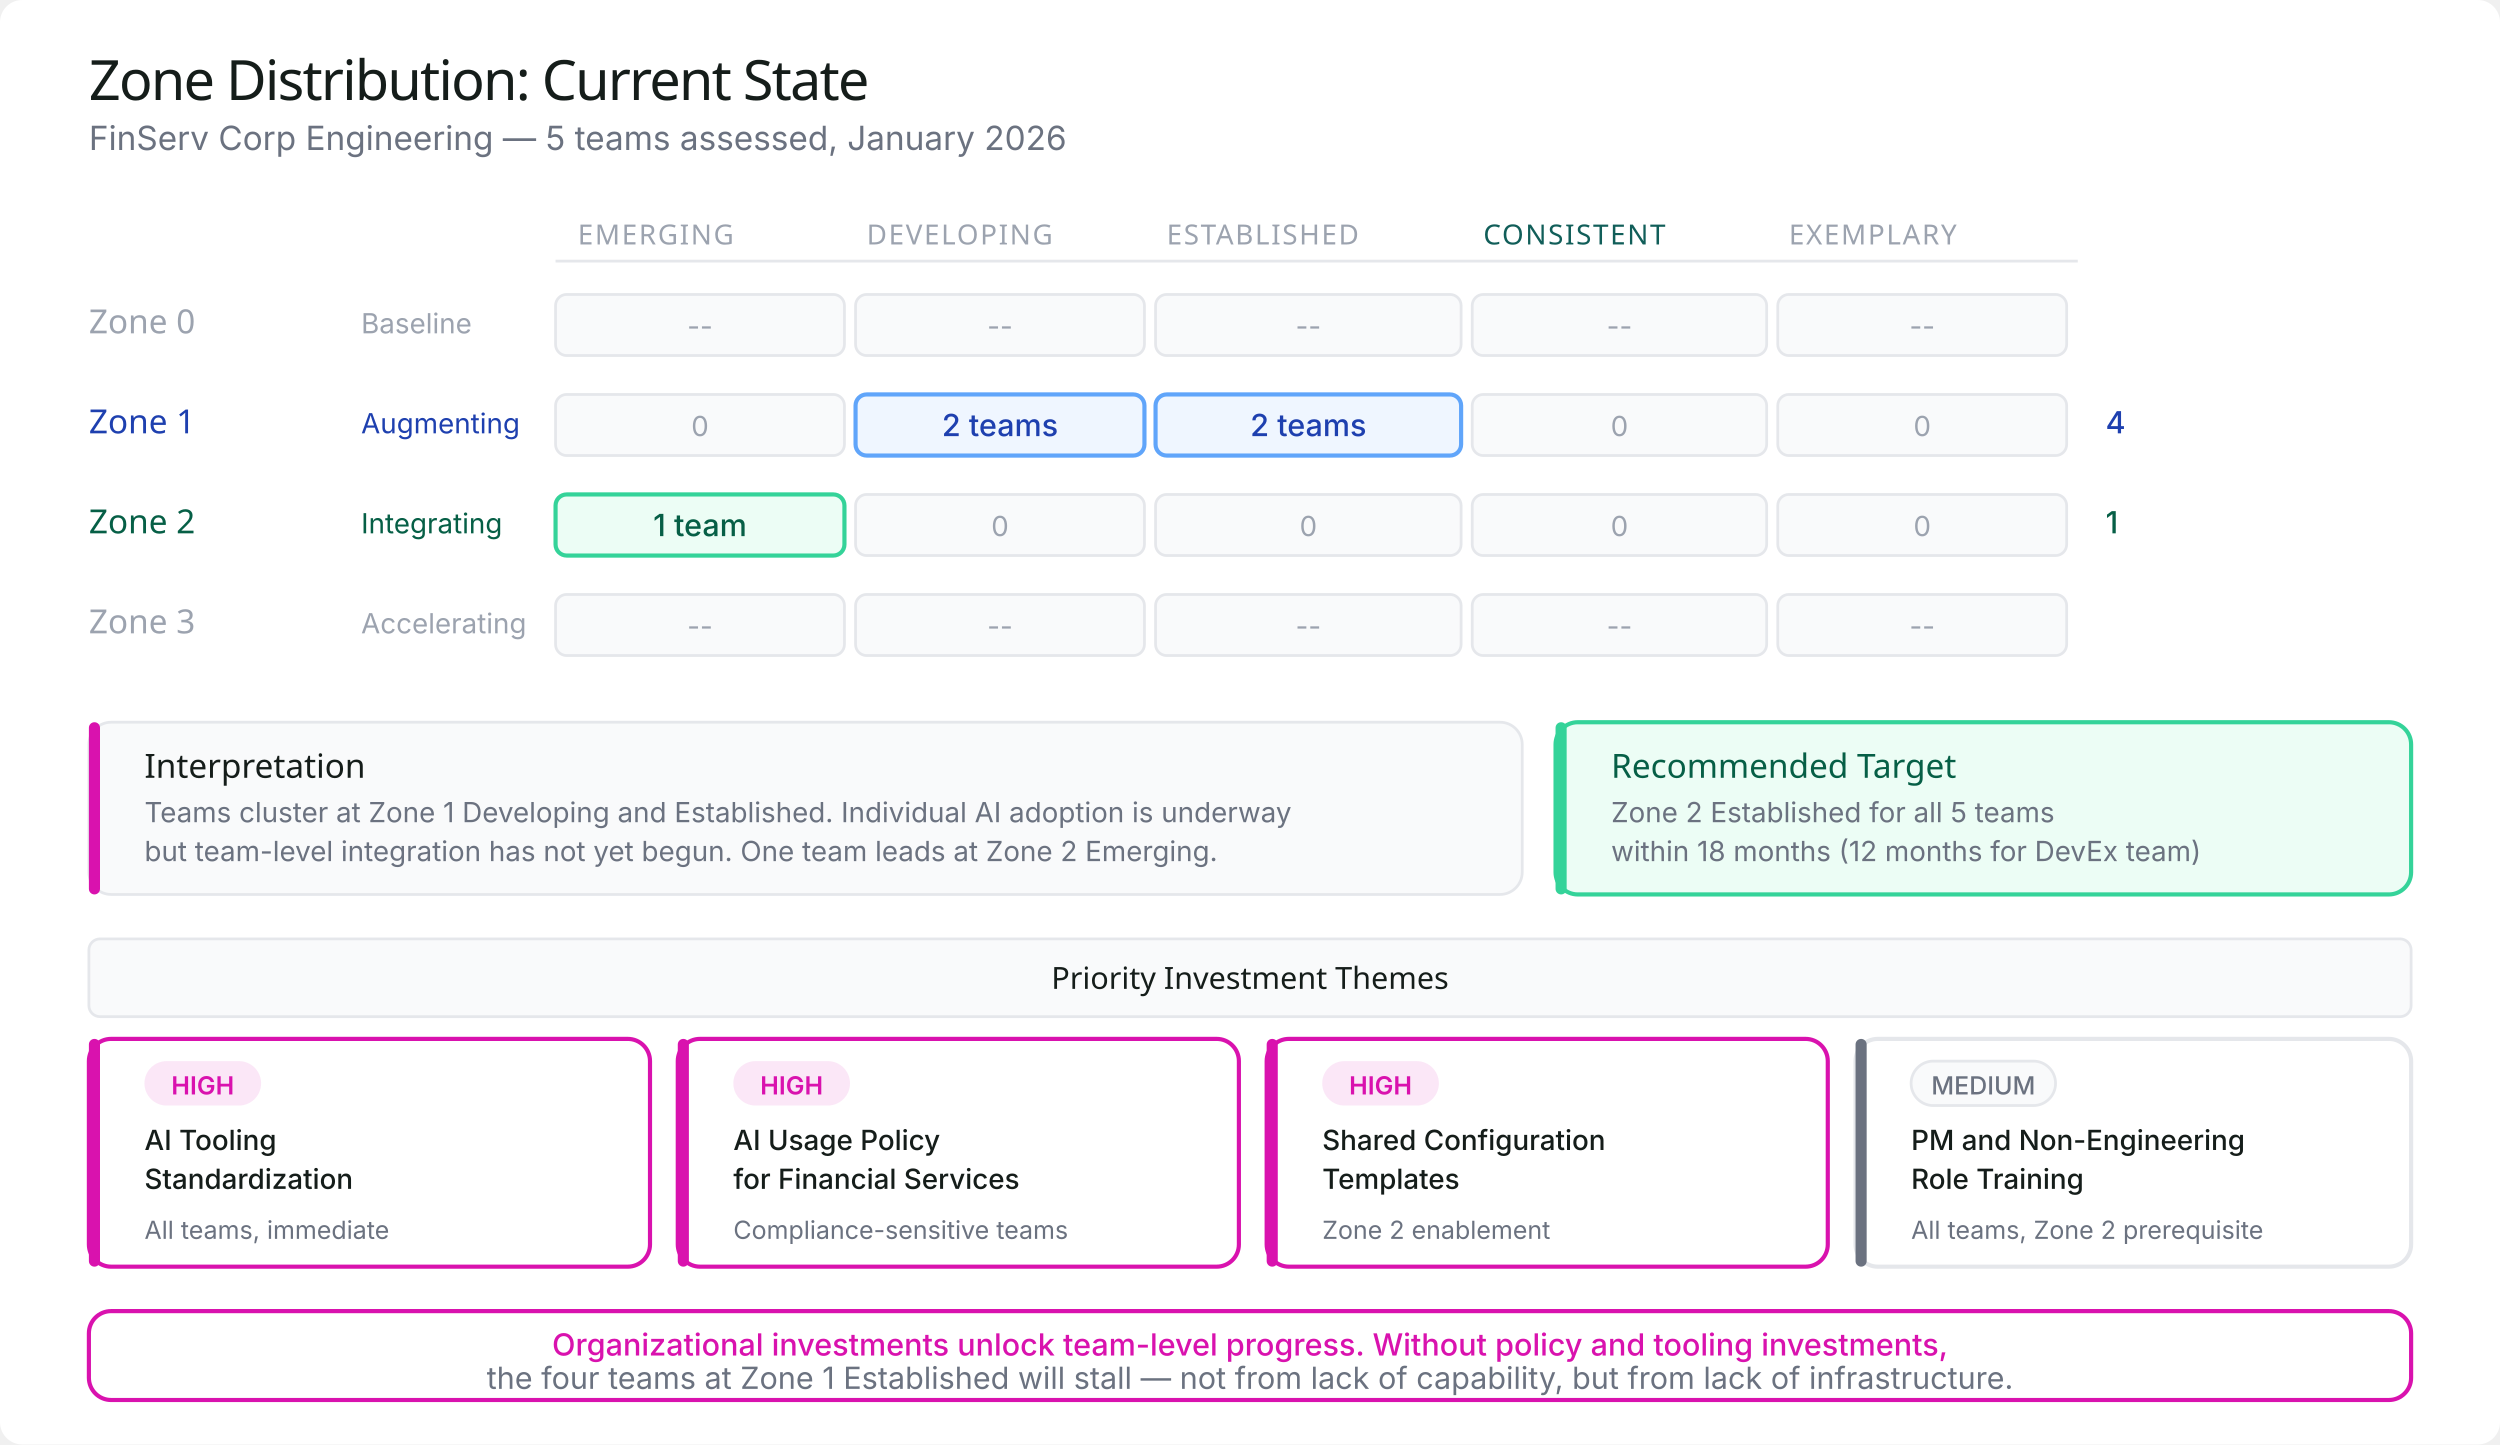
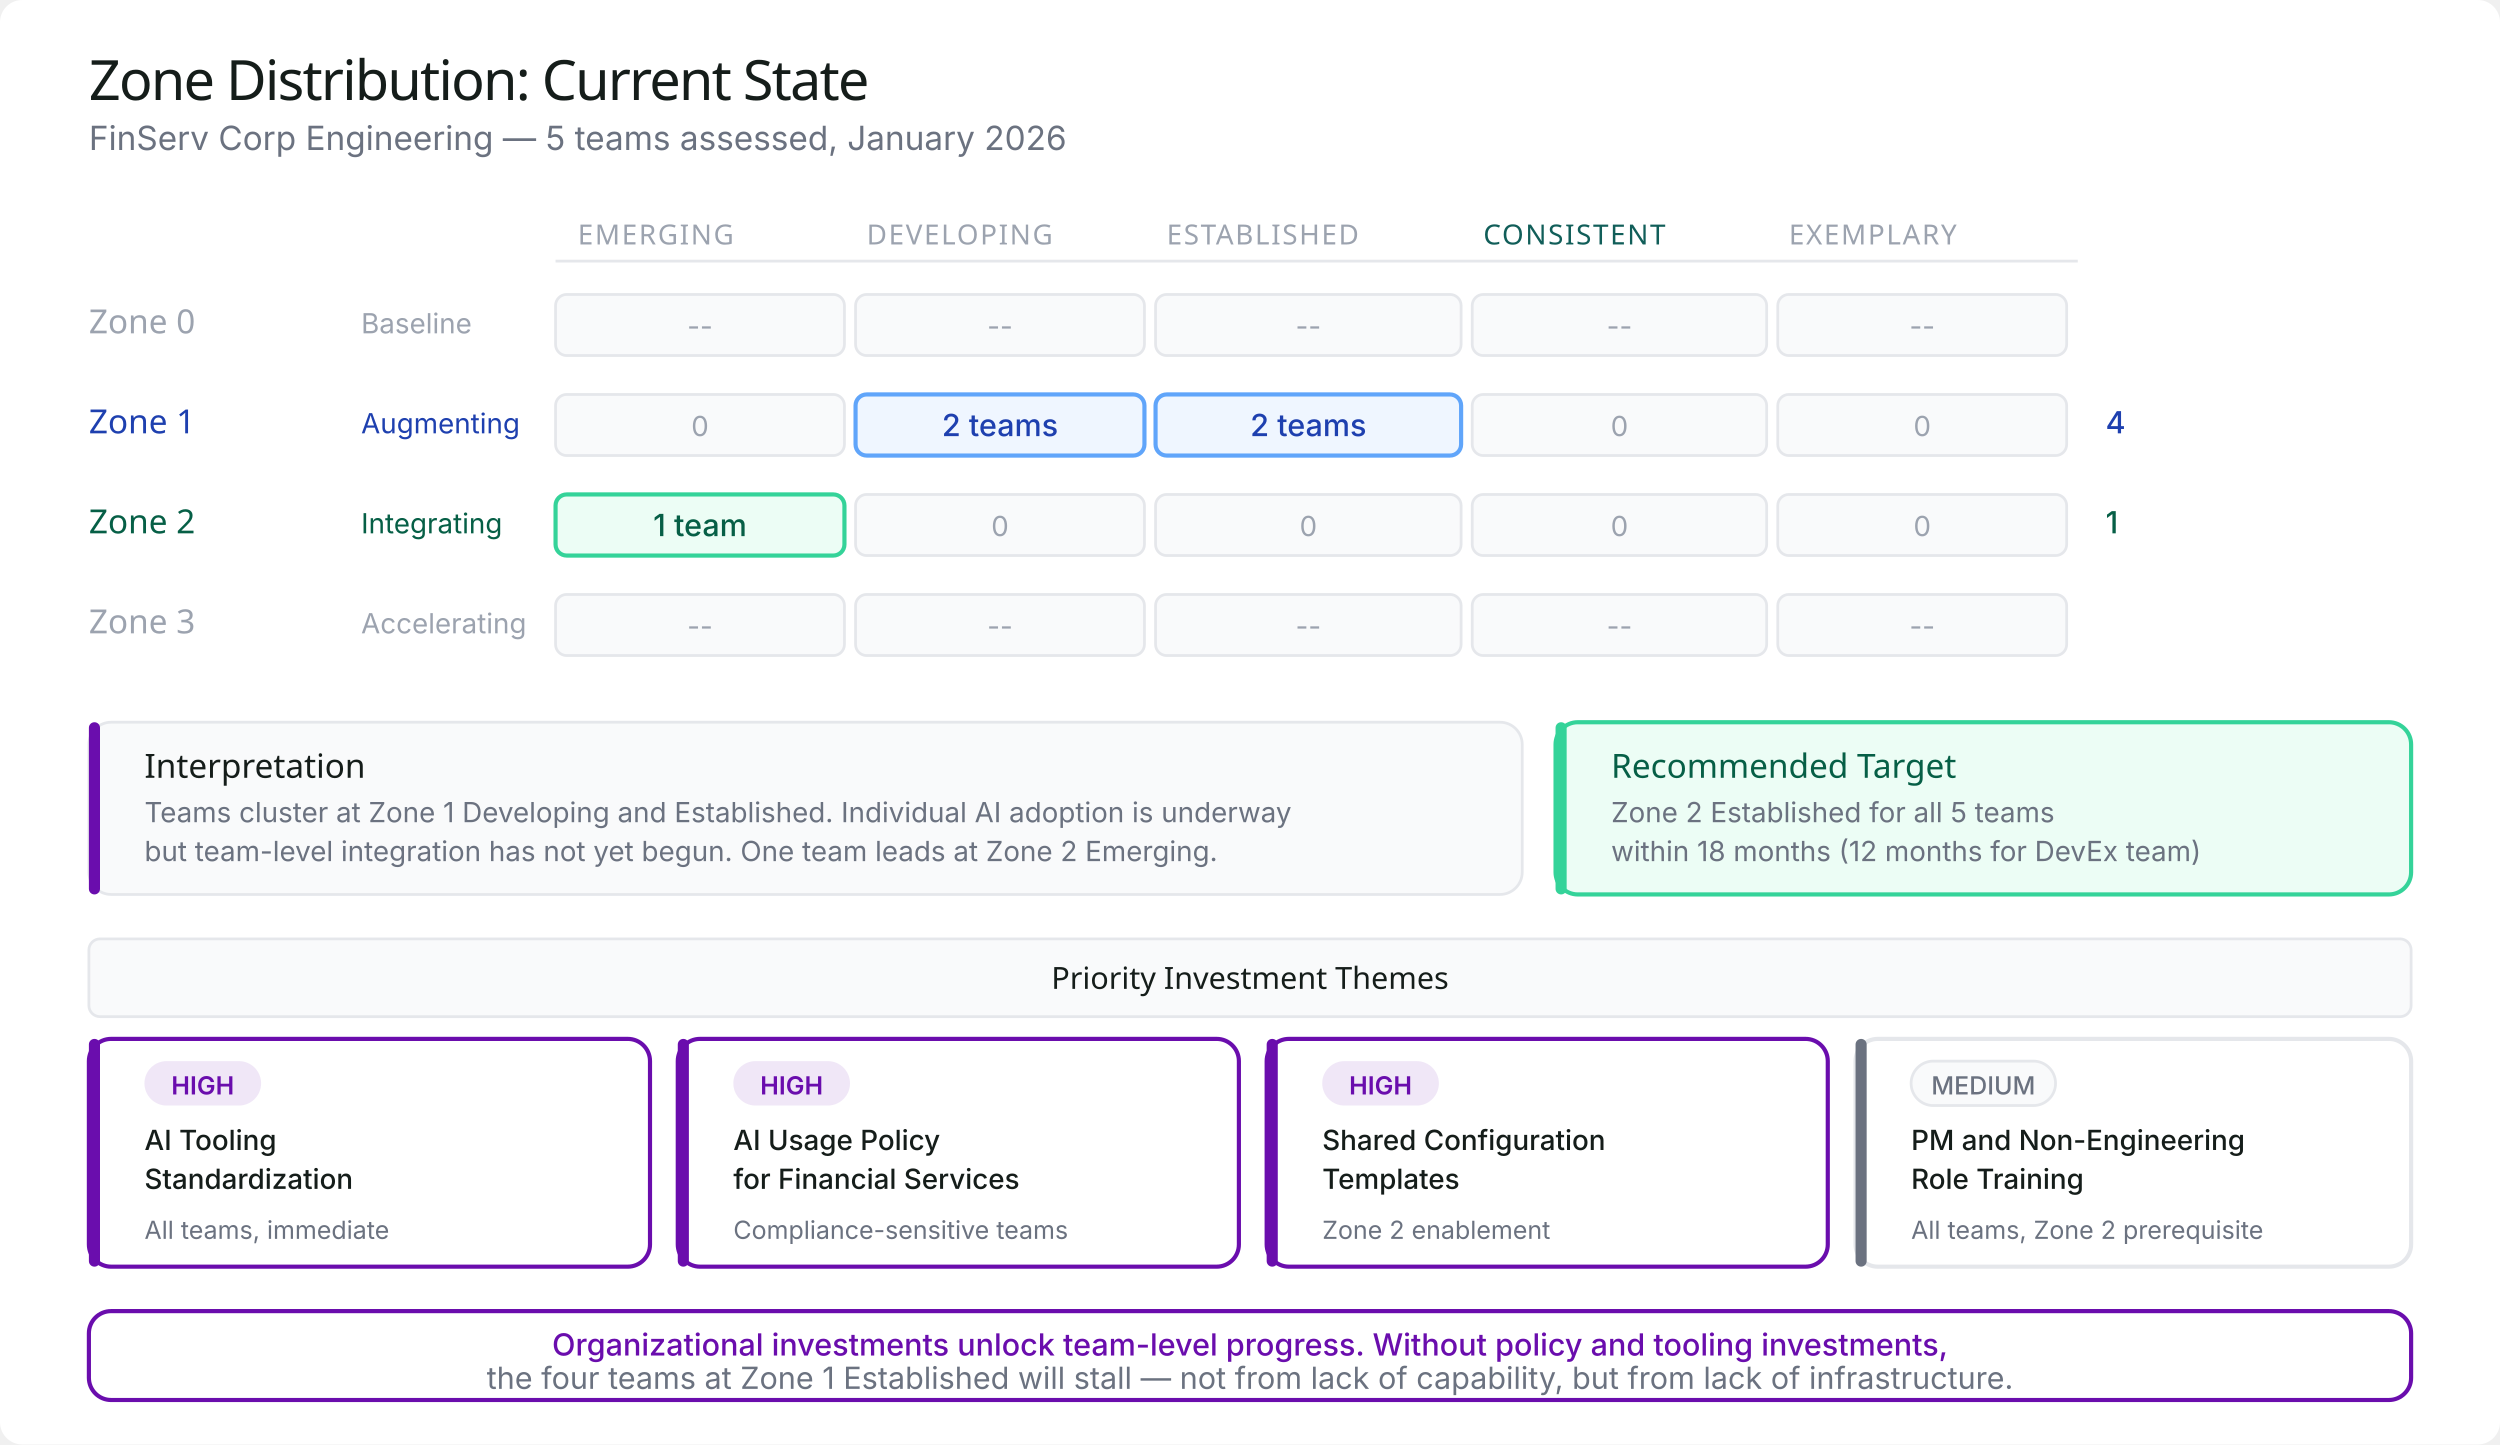
<svg xmlns="http://www.w3.org/2000/svg" viewBox="0 0 900 520" font-family="'Inter', sans-serif">
  <rect width="900" height="520" fill="#fff" rx="8" />
  <text x="32" y="36" font-family="'DM Sans', sans-serif" font-size="20" font-weight="400" fill="#151D1A" letter-spacing="-0.03em">Zone Distribution: Current State</text>
  <text x="32" y="54" font-size="12" fill="#6B7280">FinServ Corp Engineering — 5 teams assessed, January 2026</text>
  <text x="208" y="88" font-family="'DM Sans', sans-serif" font-size="10" font-weight="500" fill="#9CA3AF" letter-spacing="0.06em">EMERGING</text>
  <text x="312" y="88" font-family="'DM Sans', sans-serif" font-size="10" font-weight="500" fill="#9CA3AF" letter-spacing="0.06em">DEVELOPING</text>
  <text x="420" y="88" font-family="'DM Sans', sans-serif" font-size="10" font-weight="500" fill="#9CA3AF" letter-spacing="0.06em">ESTABLISHED</text>
  <text x="534" y="88" font-family="'DM Sans', sans-serif" font-size="10" font-weight="500" fill="#115E59" letter-spacing="0.06em">CONSISTENT</text>
  <text x="644" y="88" font-family="'DM Sans', sans-serif" font-size="10" font-weight="500" fill="#9CA3AF" letter-spacing="0.06em">EXEMPLARY</text>
  <line x1="200" y1="94" x2="748" y2="94" stroke="#E5E7EB" stroke-width="1" />
  <text x="32" y="120" font-family="'DM Sans', sans-serif" font-size="12" font-weight="500" fill="#9CA3AF">Zone 0</text>
  <text x="130" y="120" font-size="10" fill="#9CA3AF">Baseline</text>
  <rect x="200" y="106" width="104" height="22" rx="4" fill="#F9FAFB" stroke="#E5E7EB" stroke-width="1" />
  <text x="252" y="121" text-anchor="middle" font-size="10" fill="#9CA3AF">--</text>
  <rect x="308" y="106" width="104" height="22" rx="4" fill="#F9FAFB" stroke="#E5E7EB" stroke-width="1" />
  <text x="360" y="121" text-anchor="middle" font-size="10" fill="#9CA3AF">--</text>
  <rect x="416" y="106" width="110" height="22" rx="4" fill="#F9FAFB" stroke="#E5E7EB" stroke-width="1" />
  <text x="471" y="121" text-anchor="middle" font-size="10" fill="#9CA3AF">--</text>
  <rect x="530" y="106" width="106" height="22" rx="4" fill="#F9FAFB" stroke="#E5E7EB" stroke-width="1" />
  <text x="583" y="121" text-anchor="middle" font-size="10" fill="#9CA3AF">--</text>
  <rect x="640" y="106" width="104" height="22" rx="4" fill="#F9FAFB" stroke="#E5E7EB" stroke-width="1" />
  <text x="692" y="121" text-anchor="middle" font-size="10" fill="#9CA3AF">--</text>
  <text x="32" y="156" font-family="'DM Sans', sans-serif" font-size="12" font-weight="500" fill="#1E40AF">Zone 1</text>
  <text x="130" y="156" font-size="10" fill="#1E40AF">Augmenting</text>
  <rect x="200" y="142" width="104" height="22" rx="4" fill="#F9FAFB" stroke="#E5E7EB" stroke-width="1" />
  <text x="252" y="157" text-anchor="middle" font-size="10" fill="#9CA3AF">0</text>
  <rect x="308" y="142" width="104" height="22" rx="4" fill="#EFF6FF" stroke="#60A5FA" stroke-width="1.5" />
  <text x="360" y="157" text-anchor="middle" font-size="11" font-weight="500" fill="#1E40AF">2 teams</text>
  <rect x="416" y="142" width="110" height="22" rx="4" fill="#EFF6FF" stroke="#60A5FA" stroke-width="1.5" />
  <text x="471" y="157" text-anchor="middle" font-size="11" font-weight="500" fill="#1E40AF">2 teams</text>
  <rect x="530" y="142" width="106" height="22" rx="4" fill="#F9FAFB" stroke="#E5E7EB" stroke-width="1" />
  <text x="583" y="157" text-anchor="middle" font-size="10" fill="#9CA3AF">0</text>
  <rect x="640" y="142" width="104" height="22" rx="4" fill="#F9FAFB" stroke="#E5E7EB" stroke-width="1" />
  <text x="692" y="157" text-anchor="middle" font-size="10" fill="#9CA3AF">0</text>
  <text x="758" y="156" font-size="11" font-weight="500" fill="#1E40AF">4</text>
  <text x="32" y="192" font-family="'DM Sans', sans-serif" font-size="12" font-weight="500" fill="#065F46">Zone 2</text>
  <text x="130" y="192" font-size="10" fill="#065F46">Integrating</text>
  <rect x="200" y="178" width="104" height="22" rx="4" fill="#ECFDF5" stroke="#34D399" stroke-width="1.5" />
  <text x="252" y="193" text-anchor="middle" font-size="11" font-weight="500" fill="#065F46">1 team</text>
  <rect x="308" y="178" width="104" height="22" rx="4" fill="#F9FAFB" stroke="#E5E7EB" stroke-width="1" />
  <text x="360" y="193" text-anchor="middle" font-size="10" fill="#9CA3AF">0</text>
  <rect x="416" y="178" width="110" height="22" rx="4" fill="#F9FAFB" stroke="#E5E7EB" stroke-width="1" />
  <text x="471" y="193" text-anchor="middle" font-size="10" fill="#9CA3AF">0</text>
  <rect x="530" y="178" width="106" height="22" rx="4" fill="#F9FAFB" stroke="#E5E7EB" stroke-width="1" />
  <text x="583" y="193" text-anchor="middle" font-size="10" fill="#9CA3AF">0</text>
  <rect x="640" y="178" width="104" height="22" rx="4" fill="#F9FAFB" stroke="#E5E7EB" stroke-width="1" />
  <text x="692" y="193" text-anchor="middle" font-size="10" fill="#9CA3AF">0</text>
  <text x="758" y="192" font-size="11" font-weight="500" fill="#065F46">1</text>
  <text x="32" y="228" font-family="'DM Sans', sans-serif" font-size="12" font-weight="500" fill="#9CA3AF">Zone 3</text>
  <text x="130" y="228" font-size="10" fill="#9CA3AF">Accelerating</text>
  <rect x="200" y="214" width="104" height="22" rx="4" fill="#F9FAFB" stroke="#E5E7EB" stroke-width="1" />
  <text x="252" y="229" text-anchor="middle" font-size="10" fill="#9CA3AF">--</text>
  <rect x="308" y="214" width="104" height="22" rx="4" fill="#F9FAFB" stroke="#E5E7EB" stroke-width="1" />
  <text x="360" y="229" text-anchor="middle" font-size="10" fill="#9CA3AF">--</text>
  <rect x="416" y="214" width="110" height="22" rx="4" fill="#F9FAFB" stroke="#E5E7EB" stroke-width="1" />
  <text x="471" y="229" text-anchor="middle" font-size="10" fill="#9CA3AF">--</text>
  <rect x="530" y="214" width="106" height="22" rx="4" fill="#F9FAFB" stroke="#E5E7EB" stroke-width="1" />
  <text x="583" y="229" text-anchor="middle" font-size="10" fill="#9CA3AF">--</text>
  <rect x="640" y="214" width="104" height="22" rx="4" fill="#F9FAFB" stroke="#E5E7EB" stroke-width="1" />
  <text x="692" y="229" text-anchor="middle" font-size="10" fill="#9CA3AF">--</text>
  <rect x="32" y="260" width="516" height="62" rx="8" fill="#F9FAFB" stroke="#E5E7EB" stroke-width="1" />
-   <rect x="32" y="260" width="4" height="62" rx="2" fill="#D912AE" />
+   <rect x="32" y="260" width="4" height="62" rx="2" fill="#6A0DAD" />
  <text x="52" y="280" font-family="'DM Sans', sans-serif" font-size="12" font-weight="500" fill="#151D1A">Interpretation</text>
  <text x="52" y="296" font-size="10" fill="#6B7280">Teams cluster at Zone 1 Developing and Established. Individual AI adoption is underway</text>
  <text x="52" y="310" font-size="10" fill="#6B7280">but team-level integration has not yet begun. One team leads at Zone 2 Emerging.</text>
  <rect x="560" y="260" width="308" height="62" rx="8" fill="#ECFDF5" stroke="#34D399" stroke-width="1.5" />
  <rect x="560" y="260" width="4" height="62" rx="2" fill="#34D399" />
  <text x="580" y="280" font-family="'DM Sans', sans-serif" font-size="12" font-weight="500" fill="#065F46">Recommended Target</text>
  <text x="580" y="296" font-size="10" fill="#6B7280">Zone 2 Established for all 5 teams</text>
  <text x="580" y="310" font-size="10" fill="#6B7280">within 18 months (12 months for DevEx team)</text>
  <rect x="32" y="338" width="836" height="28" rx="4" fill="#F9FAFB" stroke="#E5E7EB" stroke-width="1" />
  <text x="450" y="356" text-anchor="middle" font-family="'DM Sans', sans-serif" font-size="11" font-weight="500" fill="#151D1A">Priority Investment Themes</text>
-   <rect x="32" y="374" width="202" height="82" rx="8" fill="#fff" stroke="#D912AE" stroke-width="1.5" />
-   <rect x="32" y="374" width="4" height="82" rx="2" fill="#D912AE" />
-   <rect x="52" y="382" width="42" height="16" rx="8" fill="#D912AE" fill-opacity="0.1" />
-   <text x="73" y="394" text-anchor="middle" font-size="9" font-weight="600" fill="#D912AE">HIGH</text>
+   <rect x="32" y="374" width="202" height="82" rx="8" fill="#fff" stroke="#6A0DAD" stroke-width="1.5" />
+   <rect x="32" y="374" width="4" height="82" rx="2" fill="#6A0DAD" />
+   <rect x="52" y="382" width="42" height="16" rx="8" fill="#6A0DAD" fill-opacity="0.1" />
+   <text x="73" y="394" text-anchor="middle" font-size="9" font-weight="600" fill="#6A0DAD">HIGH</text>
  <text x="52" y="414" font-size="10" font-weight="500" fill="#151D1A">AI Tooling</text>
  <text x="52" y="428" font-size="10" font-weight="500" fill="#151D1A">Standardization</text>
  <text x="52" y="446" font-size="9" fill="#6B7280">All teams, immediate</text>
-   <rect x="244" y="374" width="202" height="82" rx="8" fill="#fff" stroke="#D912AE" stroke-width="1.5" />
-   <rect x="244" y="374" width="4" height="82" rx="2" fill="#D912AE" />
-   <rect x="264" y="382" width="42" height="16" rx="8" fill="#D912AE" fill-opacity="0.1" />
-   <text x="285" y="394" text-anchor="middle" font-size="9" font-weight="600" fill="#D912AE">HIGH</text>
+   <rect x="244" y="374" width="202" height="82" rx="8" fill="#fff" stroke="#6A0DAD" stroke-width="1.5" />
+   <rect x="244" y="374" width="4" height="82" rx="2" fill="#6A0DAD" />
+   <rect x="264" y="382" width="42" height="16" rx="8" fill="#6A0DAD" fill-opacity="0.1" />
+   <text x="285" y="394" text-anchor="middle" font-size="9" font-weight="600" fill="#6A0DAD">HIGH</text>
  <text x="264" y="414" font-size="10" font-weight="500" fill="#151D1A">AI Usage Policy</text>
  <text x="264" y="428" font-size="10" font-weight="500" fill="#151D1A">for Financial Services</text>
  <text x="264" y="446" font-size="9" fill="#6B7280">Compliance-sensitive teams</text>
-   <rect x="456" y="374" width="202" height="82" rx="8" fill="#fff" stroke="#D912AE" stroke-width="1.5" />
-   <rect x="456" y="374" width="4" height="82" rx="2" fill="#D912AE" />
-   <rect x="476" y="382" width="42" height="16" rx="8" fill="#D912AE" fill-opacity="0.1" />
-   <text x="497" y="394" text-anchor="middle" font-size="9" font-weight="600" fill="#D912AE">HIGH</text>
+   <rect x="456" y="374" width="202" height="82" rx="8" fill="#fff" stroke="#6A0DAD" stroke-width="1.5" />
+   <rect x="456" y="374" width="4" height="82" rx="2" fill="#6A0DAD" />
+   <rect x="476" y="382" width="42" height="16" rx="8" fill="#6A0DAD" fill-opacity="0.1" />
+   <text x="497" y="394" text-anchor="middle" font-size="9" font-weight="600" fill="#6A0DAD">HIGH</text>
  <text x="476" y="414" font-size="10" font-weight="500" fill="#151D1A">Shared Configuration</text>
  <text x="476" y="428" font-size="10" font-weight="500" fill="#151D1A">Templates</text>
  <text x="476" y="446" font-size="9" fill="#6B7280">Zone 2 enablement</text>
  <rect x="668" y="374" width="200" height="82" rx="8" fill="#fff" stroke="#E5E7EB" stroke-width="1.5" />
  <rect x="668" y="374" width="4" height="82" rx="2" fill="#6B7280" />
  <rect x="688" y="382" width="52" height="16" rx="8" fill="#F9FAFB" stroke="#E5E7EB" stroke-width="1" />
  <text x="714" y="394" text-anchor="middle" font-size="9" font-weight="500" fill="#6B7280">MEDIUM</text>
  <text x="688" y="414" font-size="10" font-weight="500" fill="#151D1A">PM and Non-Engineering</text>
  <text x="688" y="428" font-size="10" font-weight="500" fill="#151D1A">Role Training</text>
  <text x="688" y="446" font-size="9" fill="#6B7280">All teams, Zone 2 prerequisite</text>
-   <rect x="32" y="472" width="836" height="32" rx="8" fill="#fff" stroke="#D912AE" stroke-width="1.5" />
-   <text x="450" y="488" text-anchor="middle" font-size="11" fill="#D912AE" font-weight="500">Organizational investments unlock team-level progress. Without policy and tooling investments,</text>
+   <rect x="32" y="472" width="836" height="32" rx="8" fill="#fff" stroke="#6A0DAD" stroke-width="1.5" />
+   <text x="450" y="488" text-anchor="middle" font-size="11" fill="#6A0DAD" font-weight="500">Organizational investments unlock team-level progress. Without policy and tooling investments,</text>
  <text x="450" y="500" text-anchor="middle" font-size="11" fill="#6B7280">the four teams at Zone 1 Established will stall — not from lack of capability, but from lack of infrastructure.</text>
</svg>
